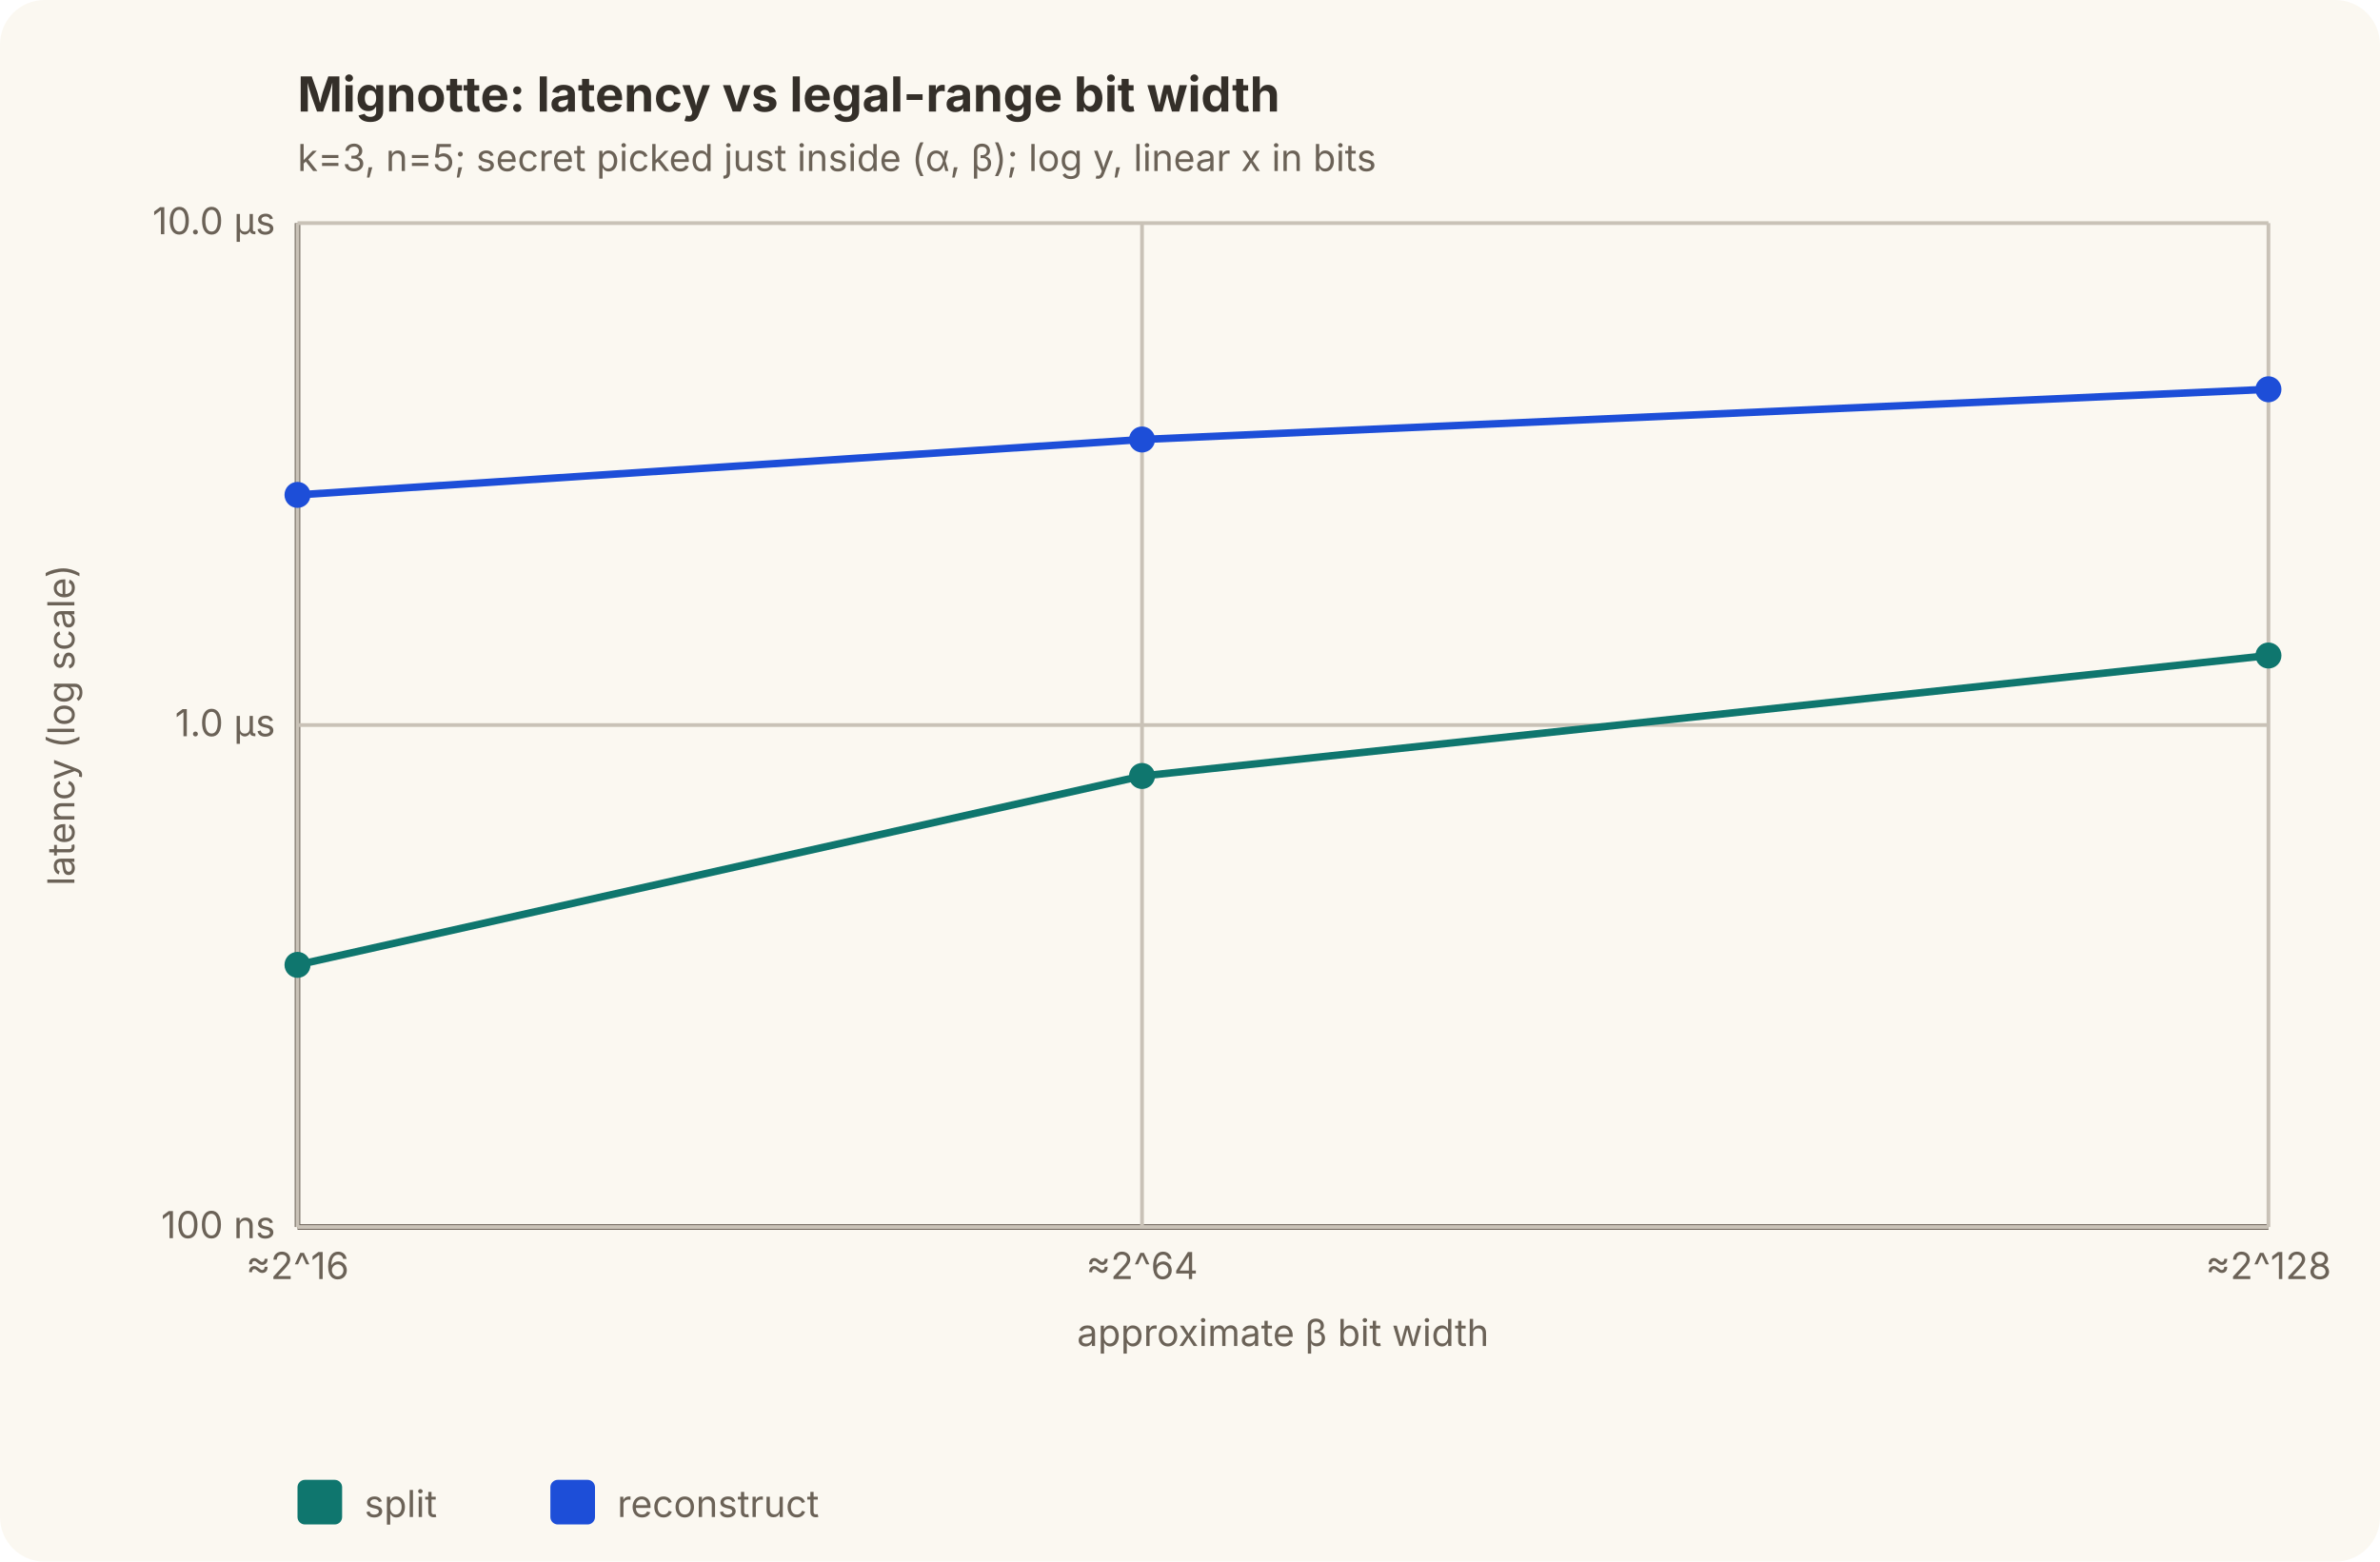
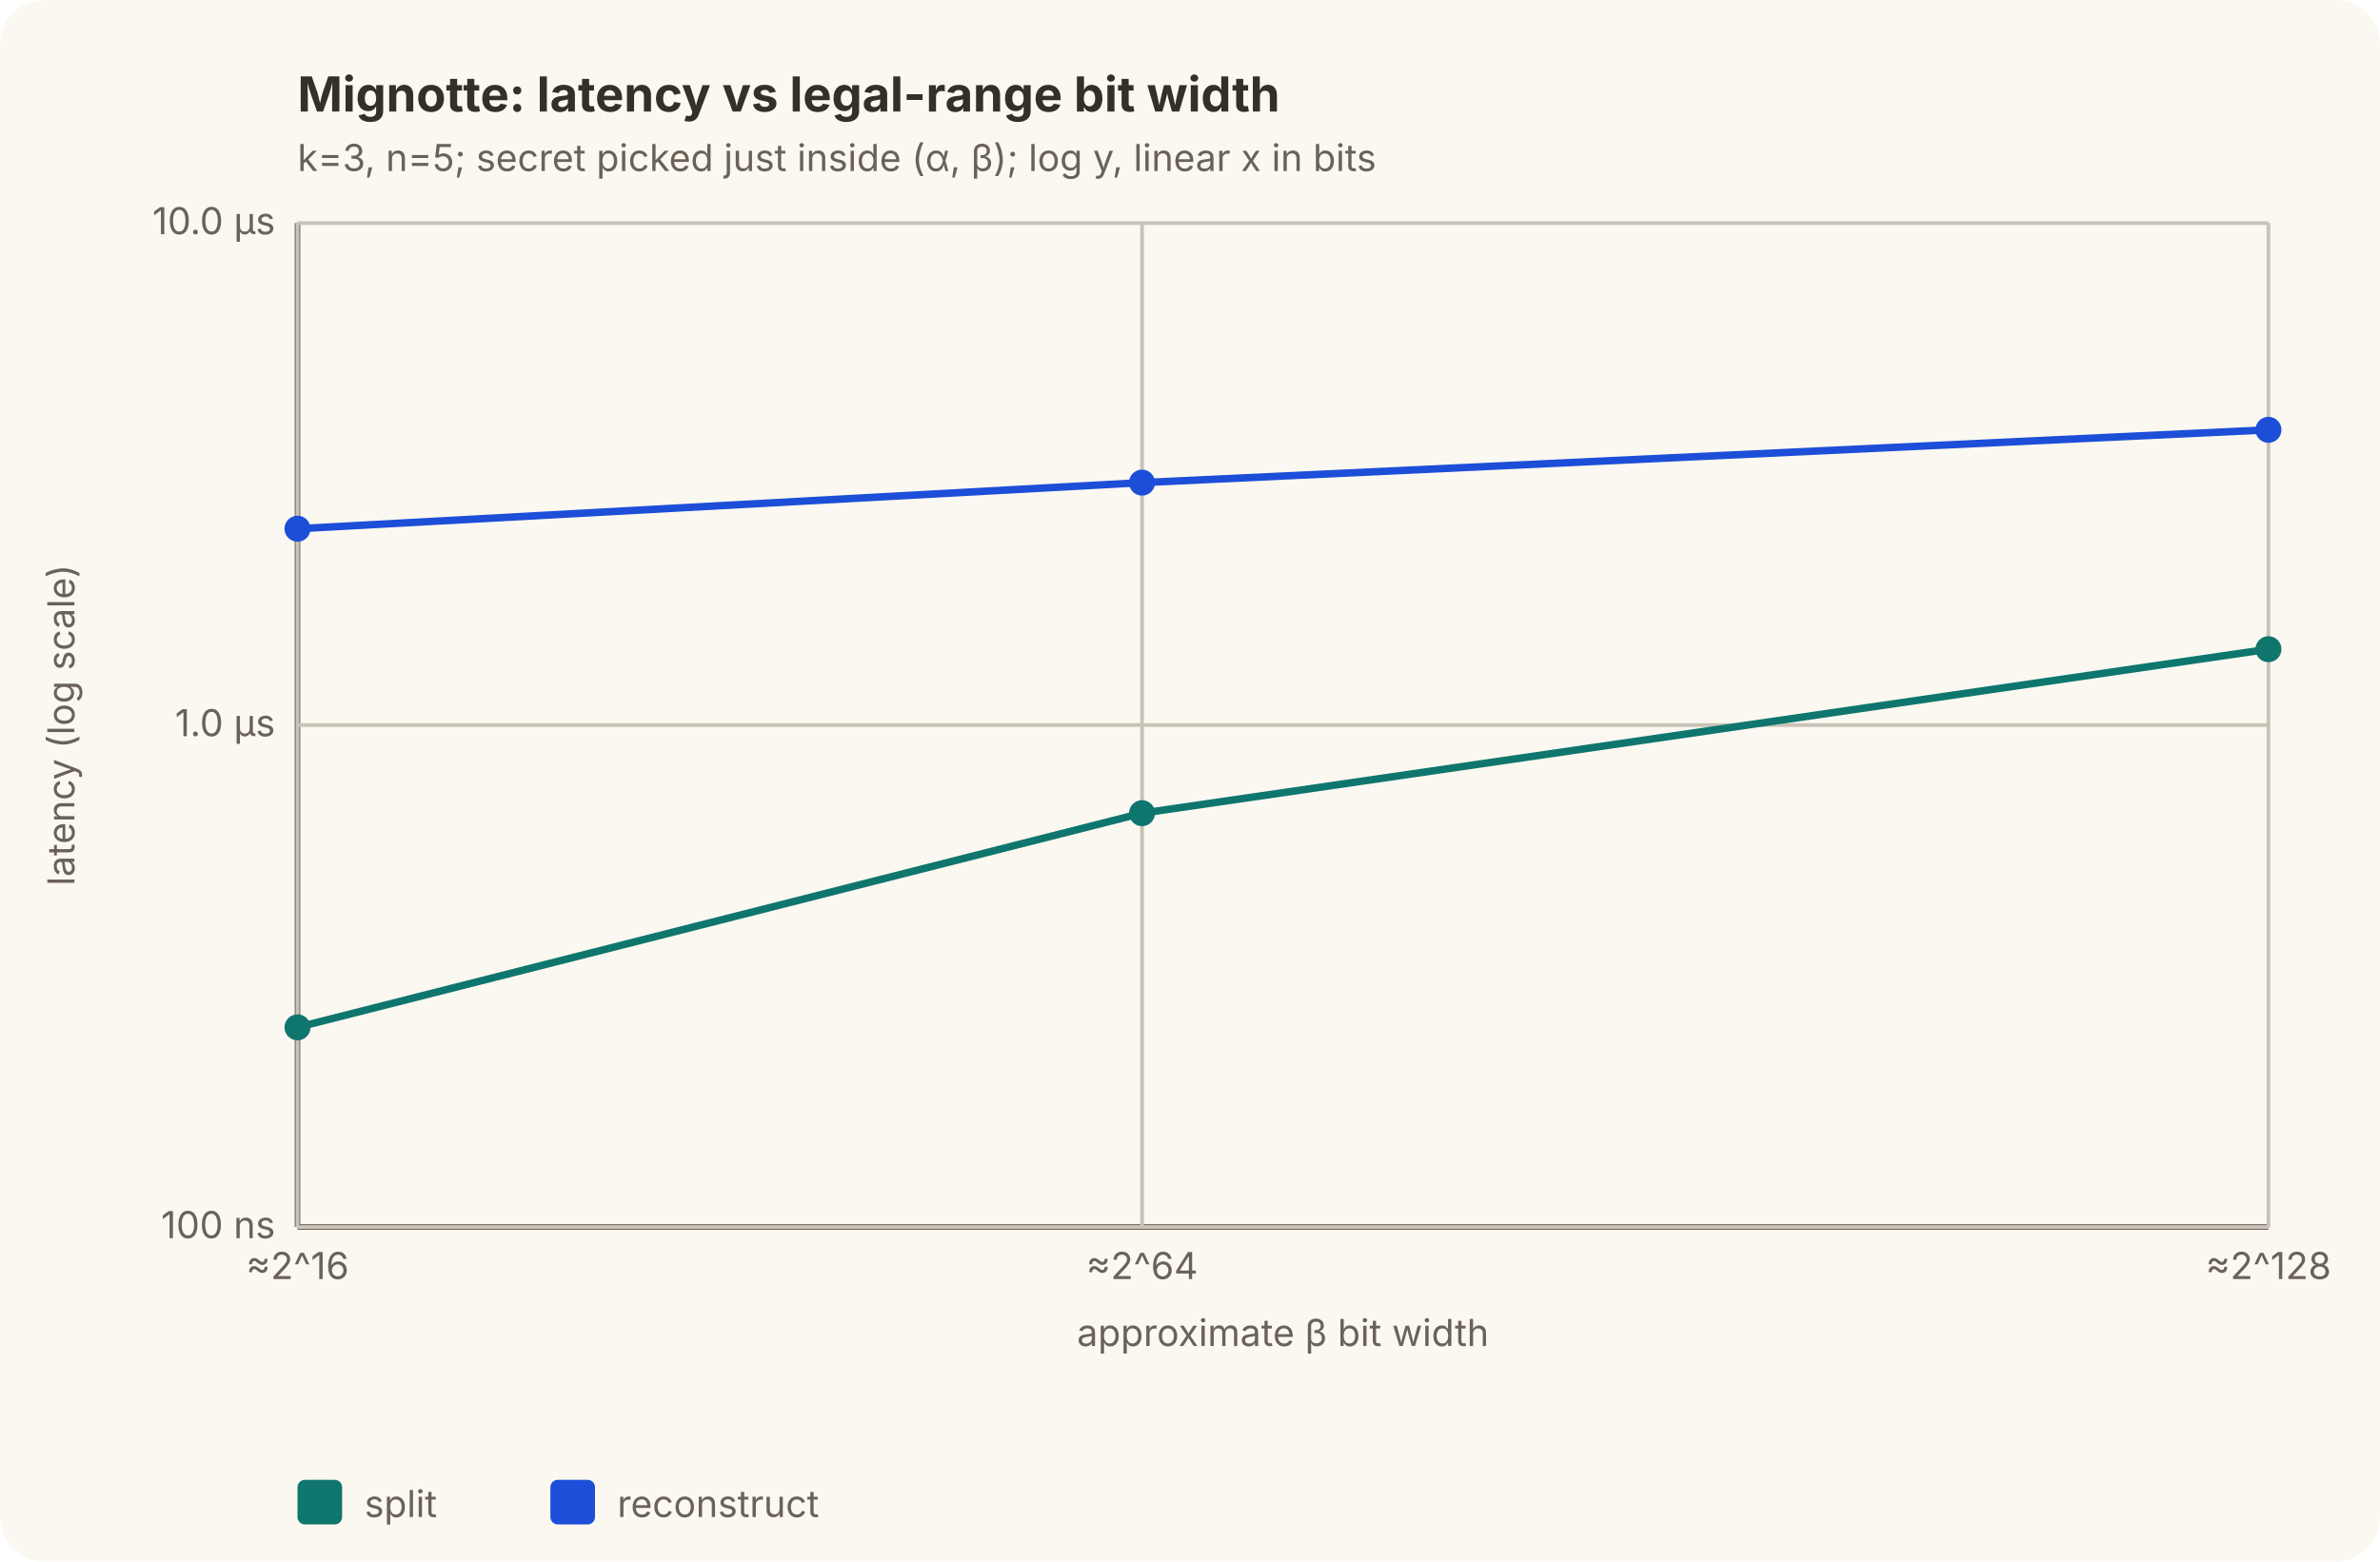
<svg xmlns="http://www.w3.org/2000/svg" width="640" height="420" viewBox="0 0 640 420" role="img">
  <style>
    .bg { fill: #fbf8f1; }
    .grid { stroke: #c9c2b7; stroke-width: 1; fill: none; }
    .axis { stroke: #6b6257; stroke-width: 1.5; fill: none; }
    .label { fill: #342f29; font: 11px ui-sans-serif, -apple-system, sans-serif; }
    .small { fill: #6b6257; font: 10px ui-sans-serif, -apple-system, sans-serif; }
    .title { fill: #342f29; font: bold 13px ui-sans-serif, -apple-system, sans-serif; }
  </style>
  <rect class="bg" x="0" y="0" width="640" height="420" rx="12" />
  <line class="axis" x1="80.0" y1="330.0" x2="610.0" y2="330.0" />
  <line class="axis" x1="80.0" y1="60.0" x2="80.0" y2="330.0" />
  <line class="grid" x1="80.0" y1="330.0" x2="610.0" y2="330.0" />
  <text class="small" x="74.0" y="333.0" text-anchor="end">100 ns</text>
  <line class="grid" x1="80.0" y1="195.0" x2="610.0" y2="195.0" />
  <text class="small" x="74.0" y="198.0" text-anchor="end">1.0 µs</text>
  <line class="grid" x1="80.0" y1="60.0" x2="610.0" y2="60.0" />
  <text class="small" x="74.0" y="63.0" text-anchor="end">10.0 µs</text>
  <line class="grid" x1="80.0" y1="60.0" x2="80.0" y2="330.0" />
  <text class="small" x="80.0" y="344.0" text-anchor="middle">≈2^16</text>
  <line class="grid" x1="307.1" y1="60.0" x2="307.1" y2="330.0" />
  <text class="small" x="307.1" y="344.0" text-anchor="middle">≈2^64</text>
  <line class="grid" x1="610.0" y1="60.0" x2="610.0" y2="330.0" />
  <text class="small" x="610.0" y="344.0" text-anchor="middle">≈2^128</text>
-   <path d="M 80.0 259.5 L 307.1 208.7 L 610.0 176.3" stroke="#0f766e" stroke-width="2" fill="none" />
-   <circle cx="80.0" cy="259.5" r="3.5" fill="#0f766e" />
-   <circle cx="307.1" cy="208.7" r="3.5" fill="#0f766e" />
-   <circle cx="610.0" cy="176.3" r="3.5" fill="#0f766e" />
-   <path d="M 80.0 133.1 L 307.1 118.2 L 610.0 104.7" stroke="#1d4ed8" stroke-width="2" fill="none" />
-   <circle cx="80.0" cy="133.1" r="3.5" fill="#1d4ed8" />
-   <circle cx="307.1" cy="118.2" r="3.5" fill="#1d4ed8" />
-   <circle cx="610.0" cy="104.7" r="3.5" fill="#1d4ed8" />
+   <path d="M 80.0 276.3 L 307.1 218.7 L 610.0 174.6" stroke="#0f766e" stroke-width="2" fill="none" />
+   <circle cx="80.0" cy="276.3" r="3.5" fill="#0f766e" />
+   <circle cx="307.1" cy="218.7" r="3.5" fill="#0f766e" />
+   <circle cx="610.0" cy="174.6" r="3.5" fill="#0f766e" />
+   <path d="M 80.0 142.2 L 307.1 129.8 L 610.0 115.6" stroke="#1d4ed8" stroke-width="2" fill="none" />
+   <circle cx="80.0" cy="142.2" r="3.5" fill="#1d4ed8" />
+   <circle cx="307.1" cy="129.8" r="3.5" fill="#1d4ed8" />
+   <circle cx="610.0" cy="115.6" r="3.5" fill="#1d4ed8" />
  <text class="title" x="80.0" y="30.0">Mignotte: latency vs legal-range bit width</text>
  <text class="small" x="80.0" y="46.0">k=3, n=5; secret picked just inside (α, β); log y, linear x in bits</text>
  <text class="small" x="345.0" y="362.0" text-anchor="middle">approximate β bit width</text>
  <text class="small" x="20" y="195.0" transform="rotate(-90 20 195.0)" text-anchor="middle">latency (log scale)</text>
  <rect x="80.0" y="398.0" width="12" height="12" fill="#0f766e" rx="2" />
  <text class="small" x="98.0" y="408.0">split</text>
  <rect x="148.0" y="398.0" width="12" height="12" fill="#1d4ed8" rx="2" />
  <text class="small" x="166.0" y="408.0">reconstruct</text>
</svg>
